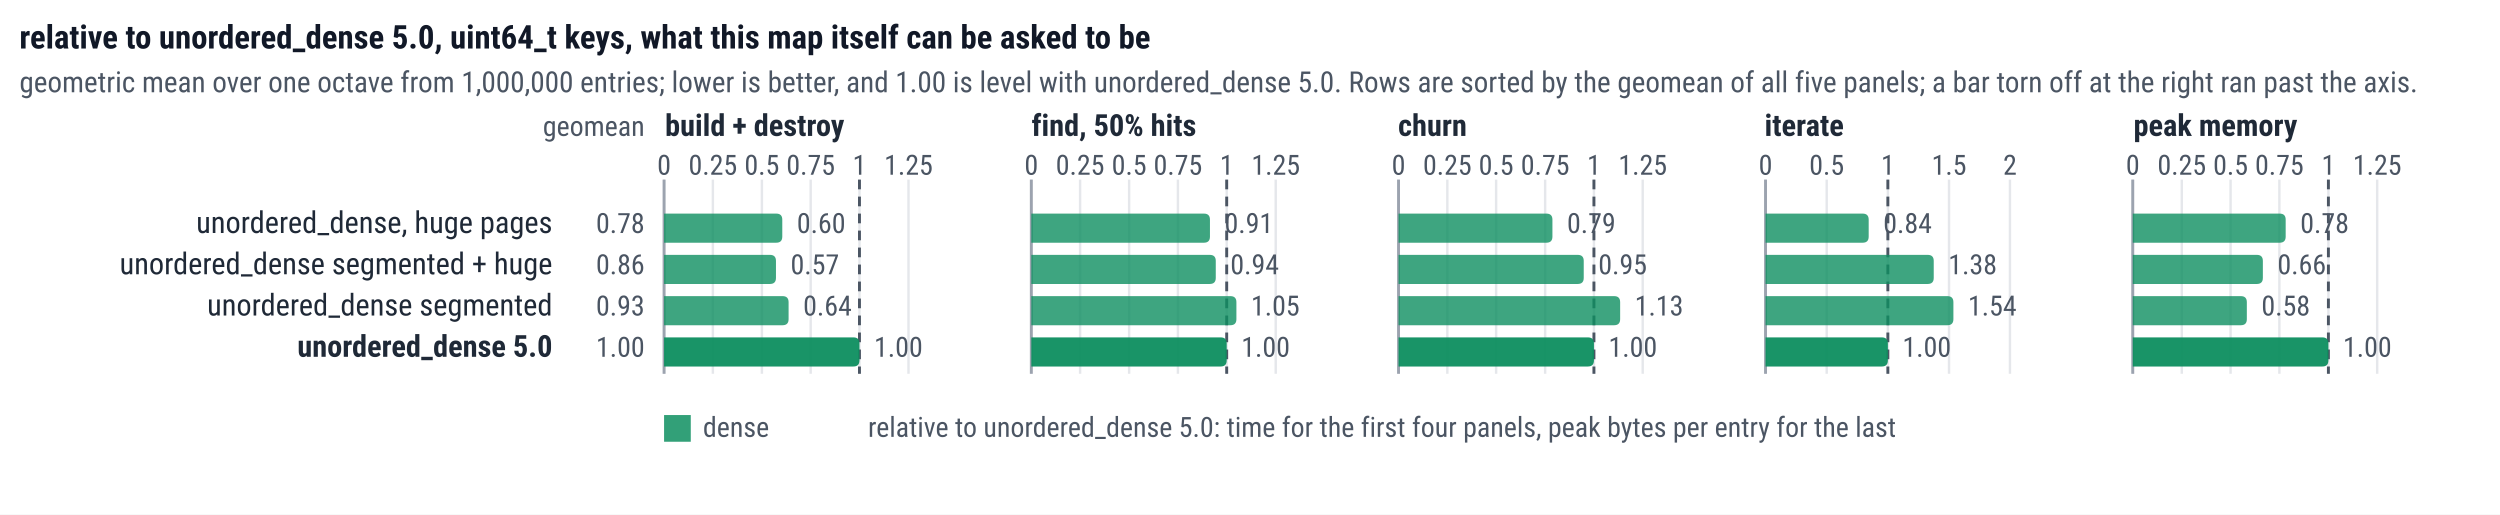
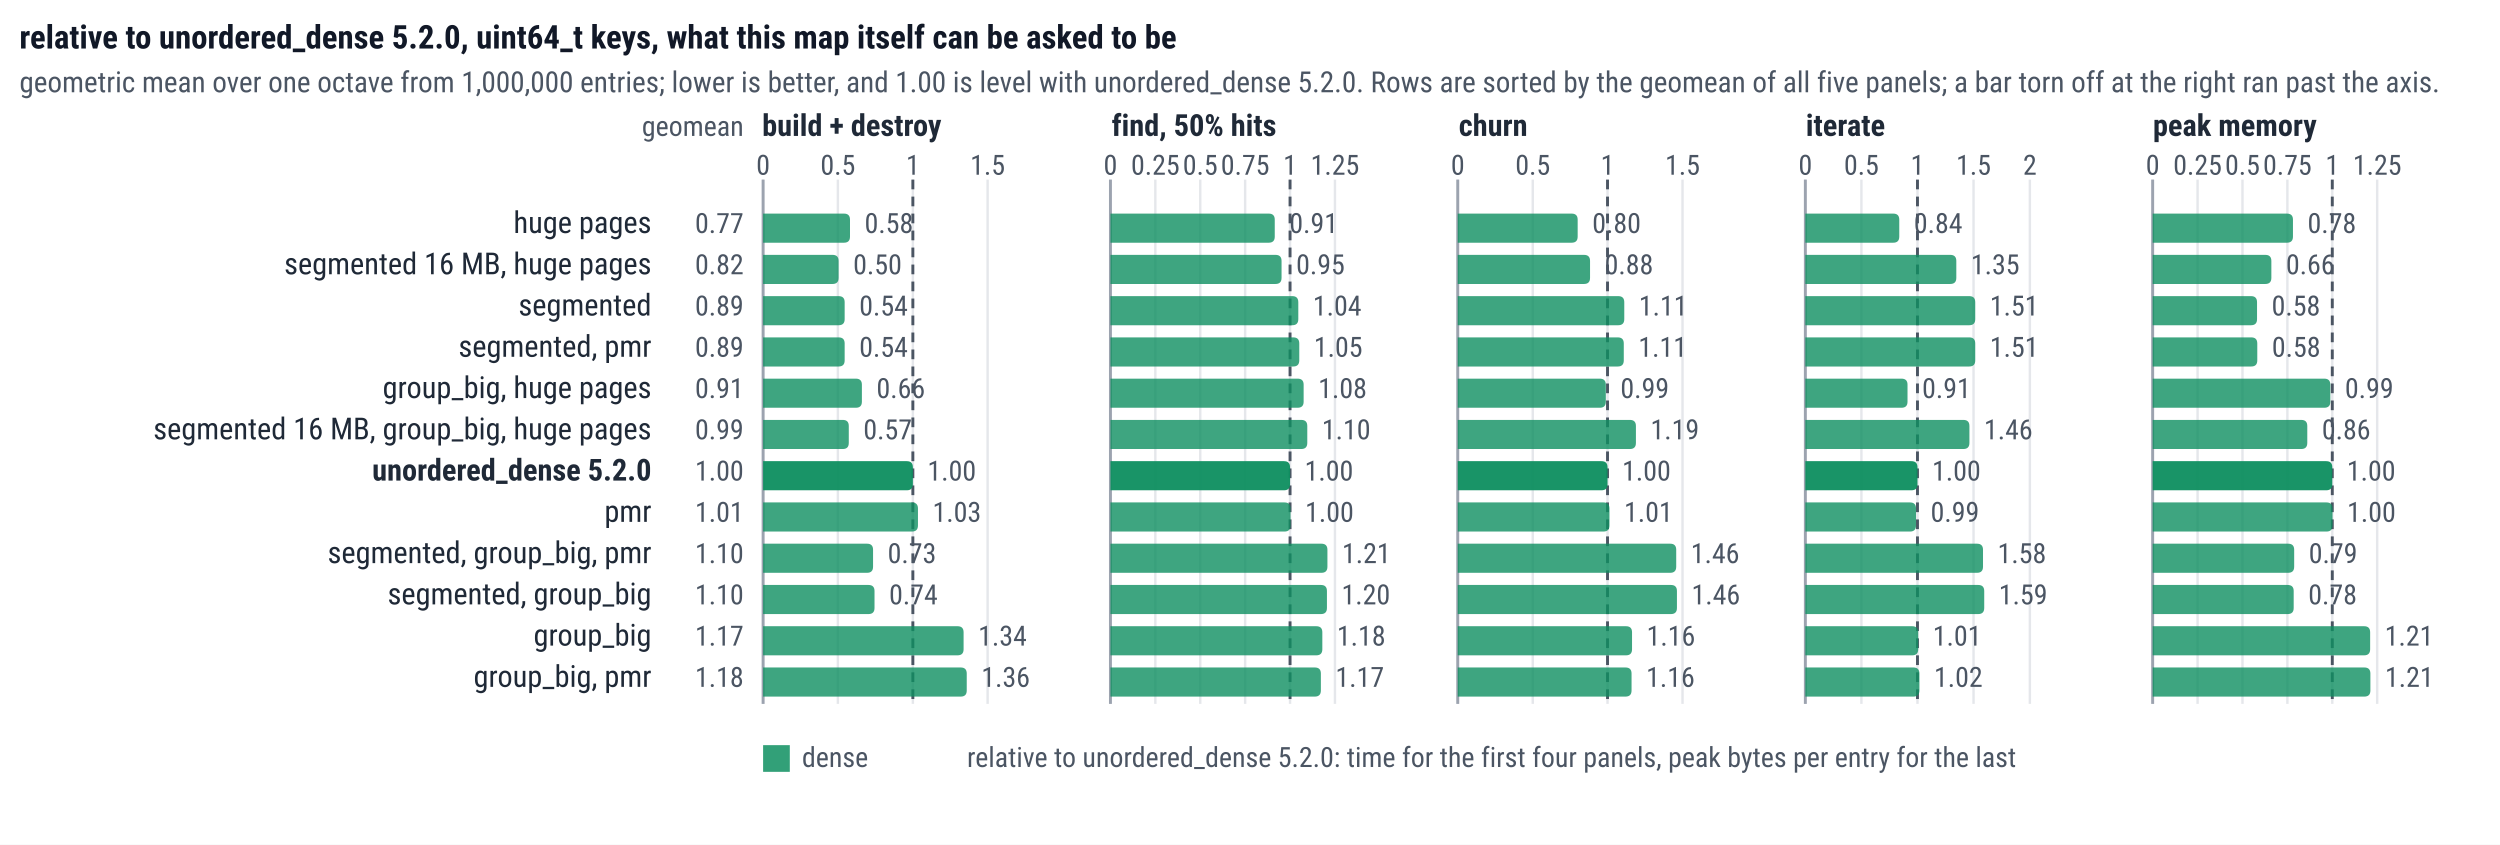
- <svg xmlns="http://www.w3.org/2000/svg" viewBox="0 0 1030 212" font-family="Roboto Condensed, Noto Sans Condensed, DejaVu Sans Condensed, Liberation Sans Narrow, Arial Narrow, Avenir Next Condensed, Inter, system-ui, sans-serif" font-size="12">
+ <svg xmlns="http://www.w3.org/2000/svg" viewBox="0 0 1030 348" font-family="Roboto Condensed, Noto Sans Condensed, DejaVu Sans Condensed, Liberation Sans Narrow, Arial Narrow, Avenir Next Condensed, Inter, system-ui, sans-serif" font-size="12">
  <style>
    .ax{stroke:#e5e7eb;stroke-width:1}
    .base{stroke:#9ca3af;stroke-width:1.2}
    .ref{stroke:#4b5563;stroke-width:1.2;stroke-dasharray:4 3}
    .t{fill:#1f2937;font-size:12.5px}
    .m{fill:#4b5563;font-size:11.5px}
    .hd{fill:#111827;font-weight:600;font-size:13.5px}
    .sub{fill:#4b5563;font-size:12px}
    .surface{fill:#ffffff}
    .f-flat{fill:#2563c9}.f-dense{fill:#0e8f60}.f-node{fill:#a53393}
    @media (prefers-color-scheme: dark){
      .surface{fill:#0d1117}
      .ax{stroke:#30363d}.base{stroke:#6e7681}.ref{stroke:#9ca3af}
      .t{fill:#e6edf3}.m{fill:#9ca3af}.hd{fill:#f0f6fc}.sub{fill:#9ca3af}
      .f-flat{fill:#5b9bf0}.f-dense{fill:#3cc492}.f-node{fill:#e070cd}
    }
  </style>
-   <rect class="surface" fill="#ffffff" width="1030" height="212" />
-   <text x="8" y="20" class="hd" fill="#111827">relative to unordered_dense 5.0, uint64_t keys, what this map itself can be asked to be</text>
-   <text x="8" y="38" class="sub" fill="#4b5563">geometric mean over one octave from 1,000,000 entries; lower is better, and 1.00 is level with unordered_dense 5.0. Rows are sorted by the geomean of all five panels; a bar torn off at the right ran past the axis.</text>
-   <text x="274" y="56" class="t" fill="#1f2937" font-weight="600">build + destroy</text>
-   <line x1="273.6" y1="74" x2="273.6" y2="154" class="ax" stroke="#e5e7eb" />
-   <text x="273.6" y="72" class="m" fill="#4b5563" text-anchor="middle">0</text>
-   <line x1="293.7" y1="74" x2="293.7" y2="154" class="ax" stroke="#e5e7eb" />
-   <text x="293.7" y="72" class="m" fill="#4b5563" text-anchor="middle">0.25</text>
-   <line x1="313.9" y1="74" x2="313.9" y2="154" class="ax" stroke="#e5e7eb" />
-   <text x="313.9" y="72" class="m" fill="#4b5563" text-anchor="middle">0.5</text>
-   <line x1="334.0" y1="74" x2="334.0" y2="154" class="ax" stroke="#e5e7eb" />
-   <text x="334.0" y="72" class="m" fill="#4b5563" text-anchor="middle">0.75</text>
-   <line x1="354.1" y1="74" x2="354.1" y2="154" class="ax" stroke="#e5e7eb" />
-   <text x="354.1" y="72" class="m" fill="#4b5563" text-anchor="middle">1</text>
-   <line x1="374.3" y1="74" x2="374.3" y2="154" class="ax" stroke="#e5e7eb" />
-   <text x="374.3" y="72" class="m" fill="#4b5563" text-anchor="middle">1.25</text>
-   <line x1="354.1" y1="74" x2="354.1" y2="154" class="ref" stroke="#4b5563" stroke-dasharray="4 3" />
-   <line x1="273.6" y1="74" x2="273.6" y2="154" class="base" stroke="#9ca3af" />
-   <path d="M273.6,88.0 L319.8,88.0 Q322.3,88.0 322.3,90.5 L322.3,97.5 Q322.3,100.0 319.8,100.0 L273.6,100.0 Z" class="f-dense" fill="#0e8f60" opacity="0.8" />
-   <text x="328.3" y="96" class="m" fill="#4b5563" text-anchor="start">0.60</text>
-   <path d="M273.6,105.0 L317.2,105.0 Q319.7,105.0 319.7,107.5 L319.7,114.5 Q319.7,117.0 317.2,117.0 L273.6,117.0 Z" class="f-dense" fill="#0e8f60" opacity="0.8" />
-   <text x="325.7" y="113" class="m" fill="#4b5563" text-anchor="start">0.57</text>
-   <path d="M273.6,122.0 L322.4,122.0 Q324.9,122.0 324.9,124.5 L324.9,131.5 Q324.9,134.0 322.4,134.0 L273.6,134.0 Z" class="f-dense" fill="#0e8f60" opacity="0.8" />
-   <text x="330.9" y="130" class="m" fill="#4b5563" text-anchor="start">0.64</text>
-   <path d="M273.6,139.0 L351.6,139.0 Q354.1,139.0 354.1,141.5 L354.1,148.5 Q354.1,151.0 351.6,151.0 L273.6,151.0 Z" class="f-dense" fill="#0e8f60" opacity="0.95" />
-   <text x="360.1" y="147" class="m" fill="#4b5563" text-anchor="start">1.00</text>
-   <text x="425" y="56" class="t" fill="#1f2937" font-weight="600">find, 50% hits</text>
-   <line x1="424.9" y1="74" x2="424.9" y2="154" class="ax" stroke="#e5e7eb" />
-   <text x="424.9" y="72" class="m" fill="#4b5563" text-anchor="middle">0</text>
-   <line x1="445.0" y1="74" x2="445.0" y2="154" class="ax" stroke="#e5e7eb" />
-   <text x="445.0" y="72" class="m" fill="#4b5563" text-anchor="middle">0.25</text>
-   <line x1="465.2" y1="74" x2="465.2" y2="154" class="ax" stroke="#e5e7eb" />
-   <text x="465.2" y="72" class="m" fill="#4b5563" text-anchor="middle">0.5</text>
-   <line x1="485.3" y1="74" x2="485.3" y2="154" class="ax" stroke="#e5e7eb" />
-   <text x="485.3" y="72" class="m" fill="#4b5563" text-anchor="middle">0.75</text>
-   <line x1="505.4" y1="74" x2="505.4" y2="154" class="ax" stroke="#e5e7eb" />
-   <text x="505.4" y="72" class="m" fill="#4b5563" text-anchor="middle">1</text>
-   <line x1="525.6" y1="74" x2="525.6" y2="154" class="ax" stroke="#e5e7eb" />
-   <text x="525.6" y="72" class="m" fill="#4b5563" text-anchor="middle">1.25</text>
-   <line x1="505.4" y1="74" x2="505.4" y2="154" class="ref" stroke="#4b5563" stroke-dasharray="4 3" />
-   <line x1="424.9" y1="74" x2="424.9" y2="154" class="base" stroke="#9ca3af" />
-   <path d="M424.9,88.0 L496.0,88.0 Q498.5,88.0 498.5,90.5 L498.5,97.5 Q498.5,100.0 496.0,100.0 L424.9,100.0 Z" class="f-dense" fill="#0e8f60" opacity="0.8" />
-   <text x="504.5" y="96" class="m" fill="#4b5563" text-anchor="start">0.91</text>
-   <path d="M424.9,105.0 L498.4,105.0 Q500.9,105.0 500.9,107.5 L500.9,114.5 Q500.9,117.0 498.4,117.0 L424.9,117.0 Z" class="f-dense" fill="#0e8f60" opacity="0.8" />
-   <text x="506.9" y="113" class="m" fill="#4b5563" text-anchor="start">0.94</text>
-   <path d="M424.9,122.0 L506.9,122.0 Q509.4,122.0 509.4,124.5 L509.4,131.5 Q509.4,134.0 506.9,134.0 L424.9,134.0 Z" class="f-dense" fill="#0e8f60" opacity="0.8" />
-   <text x="515.4" y="130" class="m" fill="#4b5563" text-anchor="start">1.05</text>
-   <path d="M424.9,139.0 L502.9,139.0 Q505.4,139.0 505.4,141.5 L505.4,148.5 Q505.4,151.0 502.9,151.0 L424.9,151.0 Z" class="f-dense" fill="#0e8f60" opacity="0.95" />
-   <text x="511.4" y="147" class="m" fill="#4b5563" text-anchor="start">1.00</text>
-   <text x="576" y="56" class="t" fill="#1f2937" font-weight="600">churn</text>
-   <line x1="576.2" y1="74" x2="576.2" y2="154" class="ax" stroke="#e5e7eb" />
-   <text x="576.2" y="72" class="m" fill="#4b5563" text-anchor="middle">0</text>
-   <line x1="596.3" y1="74" x2="596.3" y2="154" class="ax" stroke="#e5e7eb" />
-   <text x="596.3" y="72" class="m" fill="#4b5563" text-anchor="middle">0.25</text>
-   <line x1="616.4" y1="74" x2="616.4" y2="154" class="ax" stroke="#e5e7eb" />
-   <text x="616.4" y="72" class="m" fill="#4b5563" text-anchor="middle">0.5</text>
-   <line x1="636.6" y1="74" x2="636.6" y2="154" class="ax" stroke="#e5e7eb" />
-   <text x="636.6" y="72" class="m" fill="#4b5563" text-anchor="middle">0.75</text>
-   <line x1="656.7" y1="74" x2="656.7" y2="154" class="ax" stroke="#e5e7eb" />
-   <text x="656.7" y="72" class="m" fill="#4b5563" text-anchor="middle">1</text>
-   <line x1="676.8" y1="74" x2="676.8" y2="154" class="ax" stroke="#e5e7eb" />
-   <text x="676.8" y="72" class="m" fill="#4b5563" text-anchor="middle">1.25</text>
-   <line x1="656.7" y1="74" x2="656.7" y2="154" class="ref" stroke="#4b5563" stroke-dasharray="4 3" />
-   <line x1="576.2" y1="74" x2="576.2" y2="154" class="base" stroke="#9ca3af" />
-   <path d="M576.2,88.0 L637.1,88.0 Q639.6,88.0 639.6,90.5 L639.6,97.5 Q639.6,100.0 637.1,100.0 L576.2,100.0 Z" class="f-dense" fill="#0e8f60" opacity="0.8" />
-   <text x="645.6" y="96" class="m" fill="#4b5563" text-anchor="start">0.79</text>
-   <path d="M576.2,105.0 L650.0,105.0 Q652.5,105.0 652.5,107.5 L652.5,114.5 Q652.5,117.0 650.0,117.0 L576.2,117.0 Z" class="f-dense" fill="#0e8f60" opacity="0.8" />
-   <text x="658.5" y="113" class="m" fill="#4b5563" text-anchor="start">0.95</text>
-   <path d="M576.2,122.0 L665.0,122.0 Q667.5,122.0 667.5,124.5 L667.5,131.5 Q667.5,134.0 665.0,134.0 L576.2,134.0 Z" class="f-dense" fill="#0e8f60" opacity="0.8" />
-   <text x="673.5" y="130" class="m" fill="#4b5563" text-anchor="start">1.13</text>
-   <path d="M576.2,139.0 L654.2,139.0 Q656.7,139.0 656.7,141.5 L656.7,148.5 Q656.7,151.0 654.2,151.0 L576.2,151.0 Z" class="f-dense" fill="#0e8f60" opacity="0.95" />
-   <text x="662.7" y="147" class="m" fill="#4b5563" text-anchor="start">1.00</text>
-   <text x="727" y="56" class="t" fill="#1f2937" font-weight="600">iterate</text>
-   <line x1="727.4" y1="74" x2="727.4" y2="154" class="ax" stroke="#e5e7eb" />
-   <text x="727.4" y="72" class="m" fill="#4b5563" text-anchor="middle">0</text>
-   <line x1="752.6" y1="74" x2="752.6" y2="154" class="ax" stroke="#e5e7eb" />
-   <text x="752.6" y="72" class="m" fill="#4b5563" text-anchor="middle">0.5</text>
-   <line x1="777.8" y1="74" x2="777.8" y2="154" class="ax" stroke="#e5e7eb" />
-   <text x="777.8" y="72" class="m" fill="#4b5563" text-anchor="middle">1</text>
-   <line x1="803.0" y1="74" x2="803.0" y2="154" class="ax" stroke="#e5e7eb" />
-   <text x="803.0" y="72" class="m" fill="#4b5563" text-anchor="middle">1.5</text>
-   <line x1="828.1" y1="74" x2="828.1" y2="154" class="ax" stroke="#e5e7eb" />
-   <text x="828.1" y="72" class="m" fill="#4b5563" text-anchor="middle">2</text>
-   <line x1="777.8" y1="74" x2="777.8" y2="154" class="ref" stroke="#4b5563" stroke-dasharray="4 3" />
-   <line x1="727.4" y1="74" x2="727.4" y2="154" class="base" stroke="#9ca3af" />
-   <path d="M727.4,88.0 L767.4,88.0 Q769.9,88.0 769.9,90.5 L769.9,97.5 Q769.9,100.0 767.4,100.0 L727.4,100.0 Z" class="f-dense" fill="#0e8f60" opacity="0.8" />
-   <text x="775.9" y="96" class="m" fill="#4b5563" text-anchor="start">0.84</text>
-   <path d="M727.4,105.0 L794.2,105.0 Q796.7,105.0 796.7,107.5 L796.7,114.5 Q796.7,117.0 794.2,117.0 L727.4,117.0 Z" class="f-dense" fill="#0e8f60" opacity="0.8" />
-   <text x="802.7" y="113" class="m" fill="#4b5563" text-anchor="start">1.38</text>
-   <path d="M727.4,122.0 L802.3,122.0 Q804.8,122.0 804.8,124.5 L804.8,131.5 Q804.8,134.0 802.3,134.0 L727.4,134.0 Z" class="f-dense" fill="#0e8f60" opacity="0.8" />
-   <text x="810.8" y="130" class="m" fill="#4b5563" text-anchor="start">1.54</text>
-   <path d="M727.4,139.0 L775.3,139.0 Q777.8,139.0 777.8,141.5 L777.8,148.5 Q777.8,151.0 775.3,151.0 L727.4,151.0 Z" class="f-dense" fill="#0e8f60" opacity="0.95" />
-   <text x="783.8" y="147" class="m" fill="#4b5563" text-anchor="start">1.00</text>
-   <text x="879" y="56" class="t" fill="#1f2937" font-weight="600">peak memory</text>
-   <line x1="878.7" y1="74" x2="878.7" y2="154" class="ax" stroke="#e5e7eb" />
-   <text x="878.7" y="72" class="m" fill="#4b5563" text-anchor="middle">0</text>
-   <line x1="898.9" y1="74" x2="898.9" y2="154" class="ax" stroke="#e5e7eb" />
-   <text x="898.9" y="72" class="m" fill="#4b5563" text-anchor="middle">0.25</text>
-   <line x1="919.0" y1="74" x2="919.0" y2="154" class="ax" stroke="#e5e7eb" />
-   <text x="919.0" y="72" class="m" fill="#4b5563" text-anchor="middle">0.5</text>
-   <line x1="939.1" y1="74" x2="939.1" y2="154" class="ax" stroke="#e5e7eb" />
-   <text x="939.1" y="72" class="m" fill="#4b5563" text-anchor="middle">0.75</text>
-   <line x1="959.3" y1="74" x2="959.3" y2="154" class="ax" stroke="#e5e7eb" />
-   <text x="959.3" y="72" class="m" fill="#4b5563" text-anchor="middle">1</text>
-   <line x1="979.4" y1="74" x2="979.4" y2="154" class="ax" stroke="#e5e7eb" />
+   <rect class="surface" fill="#ffffff" width="1030" height="348" />
+   <text x="8" y="20" class="hd" fill="#111827">relative to unordered_dense 5.2.0, uint64_t keys, what this map itself can be asked to be</text>
+   <text x="8" y="38" class="sub" fill="#4b5563">geometric mean over one octave from 1,000,000 entries; lower is better, and 1.00 is level with unordered_dense 5.2.0. Rows are sorted by the geomean of all five panels; a bar torn off at the right ran past the axis.</text>
+   <text x="314" y="56" class="t" fill="#1f2937" font-weight="600">build + destroy</text>
+   <line x1="314.4" y1="74" x2="314.4" y2="290" class="ax" stroke="#e5e7eb" />
+   <text x="314.4" y="72" class="m" fill="#4b5563" text-anchor="middle">0</text>
+   <line x1="345.2" y1="74" x2="345.2" y2="290" class="ax" stroke="#e5e7eb" />
+   <text x="345.2" y="72" class="m" fill="#4b5563" text-anchor="middle">0.5</text>
+   <line x1="376.1" y1="74" x2="376.1" y2="290" class="ax" stroke="#e5e7eb" />
+   <text x="376.1" y="72" class="m" fill="#4b5563" text-anchor="middle">1</text>
+   <line x1="406.9" y1="74" x2="406.9" y2="290" class="ax" stroke="#e5e7eb" />
+   <text x="406.9" y="72" class="m" fill="#4b5563" text-anchor="middle">1.5</text>
+   <line x1="376.1" y1="74" x2="376.1" y2="290" class="ref" stroke="#4b5563" stroke-dasharray="4 3" />
+   <line x1="314.4" y1="74" x2="314.4" y2="290" class="base" stroke="#9ca3af" />
+   <path d="M314.4,88.0 L347.7,88.0 Q350.2,88.0 350.2,90.5 L350.2,97.5 Q350.2,100.0 347.7,100.0 L314.4,100.0 Z" class="f-dense" fill="#0e8f60" opacity="0.8" />
+   <text x="356.2" y="96" class="m" fill="#4b5563" text-anchor="start">0.58</text>
+   <path d="M314.4,105.0 L343.0,105.0 Q345.5,105.0 345.5,107.5 L345.5,114.5 Q345.5,117.0 343.0,117.0 L314.4,117.0 Z" class="f-dense" fill="#0e8f60" opacity="0.8" />
+   <text x="351.5" y="113" class="m" fill="#4b5563" text-anchor="start">0.50</text>
+   <path d="M314.4,122.0 L345.5,122.0 Q348.0,122.0 348.0,124.5 L348.0,131.5 Q348.0,134.0 345.5,134.0 L314.4,134.0 Z" class="f-dense" fill="#0e8f60" opacity="0.8" />
+   <text x="354.0" y="130" class="m" fill="#4b5563" text-anchor="start">0.54</text>
+   <path d="M314.4,139.0 L345.5,139.0 Q348.0,139.0 348.0,141.5 L348.0,148.5 Q348.0,151.0 345.5,151.0 L314.4,151.0 Z" class="f-dense" fill="#0e8f60" opacity="0.8" />
+   <text x="354.0" y="147" class="m" fill="#4b5563" text-anchor="start">0.54</text>
+   <path d="M314.4,156.0 L352.6,156.0 Q355.1,156.0 355.1,158.5 L355.1,165.5 Q355.1,168.0 352.6,168.0 L314.4,168.0 Z" class="f-dense" fill="#0e8f60" opacity="0.8" />
+   <text x="361.1" y="164" class="m" fill="#4b5563" text-anchor="start">0.66</text>
+   <path d="M314.4,173.0 L347.2,173.0 Q349.7,173.0 349.7,175.5 L349.7,182.5 Q349.7,185.0 347.2,185.0 L314.4,185.0 Z" class="f-dense" fill="#0e8f60" opacity="0.8" />
+   <text x="355.7" y="181" class="m" fill="#4b5563" text-anchor="start">0.57</text>
+   <path d="M314.4,190.0 L373.6,190.0 Q376.1,190.0 376.1,192.5 L376.1,199.5 Q376.1,202.0 373.6,202.0 L314.4,202.0 Z" class="f-dense" fill="#0e8f60" opacity="0.95" />
+   <text x="382.1" y="198" class="m" fill="#4b5563" text-anchor="start">1.00</text>
+   <path d="M314.4,207.0 L375.7,207.0 Q378.2,207.0 378.2,209.5 L378.2,216.5 Q378.2,219.0 375.7,219.0 L314.4,219.0 Z" class="f-dense" fill="#0e8f60" opacity="0.8" />
+   <text x="384.2" y="215" class="m" fill="#4b5563" text-anchor="start">1.03</text>
+   <path d="M314.4,224.0 L357.2,224.0 Q359.7,224.0 359.7,226.5 L359.7,233.5 Q359.7,236.0 357.2,236.0 L314.4,236.0 Z" class="f-dense" fill="#0e8f60" opacity="0.8" />
+   <text x="365.7" y="232" class="m" fill="#4b5563" text-anchor="start">0.73</text>
+   <path d="M314.4,241.0 L357.8,241.0 Q360.3,241.0 360.3,243.5 L360.3,250.5 Q360.3,253.0 357.8,253.0 L314.4,253.0 Z" class="f-dense" fill="#0e8f60" opacity="0.8" />
+   <text x="366.3" y="249" class="m" fill="#4b5563" text-anchor="start">0.74</text>
+   <path d="M314.4,258.0 L394.5,258.0 Q397.0,258.0 397.0,260.5 L397.0,267.5 Q397.0,270.0 394.5,270.0 L314.4,270.0 Z" class="f-dense" fill="#0e8f60" opacity="0.8" />
+   <text x="403.0" y="266" class="m" fill="#4b5563" text-anchor="start">1.34</text>
+   <path d="M314.4,275.0 L395.8,275.0 Q398.3,275.0 398.3,277.5 L398.3,284.5 Q398.3,287.0 395.8,287.0 L314.4,287.0 Z" class="f-dense" fill="#0e8f60" opacity="0.8" />
+   <text x="404.3" y="283" class="m" fill="#4b5563" text-anchor="start">1.36</text>
+   <text x="458" y="56" class="t" fill="#1f2937" font-weight="600">find, 50% hits</text>
+   <line x1="457.5" y1="74" x2="457.5" y2="290" class="ax" stroke="#e5e7eb" />
+   <text x="457.5" y="72" class="m" fill="#4b5563" text-anchor="middle">0</text>
+   <line x1="476.0" y1="74" x2="476.0" y2="290" class="ax" stroke="#e5e7eb" />
+   <text x="476.0" y="72" class="m" fill="#4b5563" text-anchor="middle">0.25</text>
+   <line x1="494.5" y1="74" x2="494.5" y2="290" class="ax" stroke="#e5e7eb" />
+   <text x="494.5" y="72" class="m" fill="#4b5563" text-anchor="middle">0.5</text>
+   <line x1="513.0" y1="74" x2="513.0" y2="290" class="ax" stroke="#e5e7eb" />
+   <text x="513.0" y="72" class="m" fill="#4b5563" text-anchor="middle">0.75</text>
+   <line x1="531.5" y1="74" x2="531.5" y2="290" class="ax" stroke="#e5e7eb" />
+   <text x="531.5" y="72" class="m" fill="#4b5563" text-anchor="middle">1</text>
+   <line x1="550.0" y1="74" x2="550.0" y2="290" class="ax" stroke="#e5e7eb" />
+   <text x="550.0" y="72" class="m" fill="#4b5563" text-anchor="middle">1.25</text>
+   <line x1="531.5" y1="74" x2="531.5" y2="290" class="ref" stroke="#4b5563" stroke-dasharray="4 3" />
+   <line x1="457.5" y1="74" x2="457.5" y2="290" class="base" stroke="#9ca3af" />
+   <path d="M457.5,88.0 L522.7,88.0 Q525.2,88.0 525.2,90.5 L525.2,97.5 Q525.2,100.0 522.7,100.0 L457.5,100.0 Z" class="f-dense" fill="#0e8f60" opacity="0.8" />
+   <text x="531.2" y="96" class="m" fill="#4b5563" text-anchor="start">0.91</text>
+   <path d="M457.5,105.0 L525.5,105.0 Q528.0,105.0 528.0,107.5 L528.0,114.5 Q528.0,117.0 525.5,117.0 L457.5,117.0 Z" class="f-dense" fill="#0e8f60" opacity="0.8" />
+   <text x="534.0" y="113" class="m" fill="#4b5563" text-anchor="start">0.95</text>
+   <path d="M457.5,122.0 L532.4,122.0 Q534.9,122.0 534.9,124.5 L534.9,131.5 Q534.9,134.0 532.4,134.0 L457.5,134.0 Z" class="f-dense" fill="#0e8f60" opacity="0.8" />
+   <text x="540.9" y="130" class="m" fill="#4b5563" text-anchor="start">1.04</text>
+   <path d="M457.5,139.0 L532.8,139.0 Q535.3,139.0 535.3,141.5 L535.3,148.5 Q535.3,151.0 532.8,151.0 L457.5,151.0 Z" class="f-dense" fill="#0e8f60" opacity="0.8" />
+   <text x="541.3" y="147" class="m" fill="#4b5563" text-anchor="start">1.05</text>
+   <path d="M457.5,156.0 L534.6,156.0 Q537.1,156.0 537.1,158.5 L537.1,165.5 Q537.1,168.0 534.6,168.0 L457.5,168.0 Z" class="f-dense" fill="#0e8f60" opacity="0.8" />
+   <text x="543.1" y="164" class="m" fill="#4b5563" text-anchor="start">1.08</text>
+   <path d="M457.5,173.0 L536.1,173.0 Q538.6,173.0 538.6,175.5 L538.6,182.5 Q538.6,185.0 536.1,185.0 L457.5,185.0 Z" class="f-dense" fill="#0e8f60" opacity="0.8" />
+   <text x="544.6" y="181" class="m" fill="#4b5563" text-anchor="start">1.10</text>
+   <path d="M457.5,190.0 L529.0,190.0 Q531.5,190.0 531.5,192.5 L531.5,199.5 Q531.5,202.0 529.0,202.0 L457.5,202.0 Z" class="f-dense" fill="#0e8f60" opacity="0.95" />
+   <text x="537.5" y="198" class="m" fill="#4b5563" text-anchor="start">1.00</text>
+   <path d="M457.5,207.0 L529.2,207.0 Q531.7,207.0 531.7,209.5 L531.7,216.5 Q531.7,219.0 529.2,219.0 L457.5,219.0 Z" class="f-dense" fill="#0e8f60" opacity="0.8" />
+   <text x="537.7" y="215" class="m" fill="#4b5563" text-anchor="start">1.00</text>
+   <path d="M457.5,224.0 L544.4,224.0 Q546.9,224.0 546.9,226.5 L546.9,233.5 Q546.9,236.0 544.4,236.0 L457.5,236.0 Z" class="f-dense" fill="#0e8f60" opacity="0.8" />
+   <text x="552.9" y="232" class="m" fill="#4b5563" text-anchor="start">1.21</text>
+   <path d="M457.5,241.0 L544.2,241.0 Q546.7,241.0 546.7,243.5 L546.7,250.5 Q546.7,253.0 544.2,253.0 L457.5,253.0 Z" class="f-dense" fill="#0e8f60" opacity="0.8" />
+   <text x="552.7" y="249" class="m" fill="#4b5563" text-anchor="start">1.20</text>
+   <path d="M457.5,258.0 L542.3,258.0 Q544.8,258.0 544.8,260.5 L544.8,267.5 Q544.8,270.0 542.3,270.0 L457.5,270.0 Z" class="f-dense" fill="#0e8f60" opacity="0.8" />
+   <text x="550.8" y="266" class="m" fill="#4b5563" text-anchor="start">1.18</text>
+   <path d="M457.5,275.0 L541.7,275.0 Q544.2,275.0 544.2,277.5 L544.2,284.5 Q544.2,287.0 541.7,287.0 L457.5,287.0 Z" class="f-dense" fill="#0e8f60" opacity="0.8" />
+   <text x="550.2" y="283" class="m" fill="#4b5563" text-anchor="start">1.17</text>
+   <text x="601" y="56" class="t" fill="#1f2937" font-weight="600">churn</text>
+   <line x1="600.6" y1="74" x2="600.6" y2="290" class="ax" stroke="#e5e7eb" />
+   <text x="600.6" y="72" class="m" fill="#4b5563" text-anchor="middle">0</text>
+   <line x1="631.5" y1="74" x2="631.5" y2="290" class="ax" stroke="#e5e7eb" />
+   <text x="631.5" y="72" class="m" fill="#4b5563" text-anchor="middle">0.5</text>
+   <line x1="662.3" y1="74" x2="662.3" y2="290" class="ax" stroke="#e5e7eb" />
+   <text x="662.3" y="72" class="m" fill="#4b5563" text-anchor="middle">1</text>
+   <line x1="693.2" y1="74" x2="693.2" y2="290" class="ax" stroke="#e5e7eb" />
+   <text x="693.2" y="72" class="m" fill="#4b5563" text-anchor="middle">1.5</text>
+   <line x1="662.3" y1="74" x2="662.3" y2="290" class="ref" stroke="#4b5563" stroke-dasharray="4 3" />
+   <line x1="600.6" y1="74" x2="600.6" y2="290" class="base" stroke="#9ca3af" />
+   <path d="M600.6,88.0 L647.5,88.0 Q650.0,88.0 650.0,90.5 L650.0,97.5 Q650.0,100.0 647.5,100.0 L600.6,100.0 Z" class="f-dense" fill="#0e8f60" opacity="0.8" />
+   <text x="656.0" y="96" class="m" fill="#4b5563" text-anchor="start">0.80</text>
+   <path d="M600.6,105.0 L652.6,105.0 Q655.1,105.0 655.1,107.5 L655.1,114.5 Q655.1,117.0 652.6,117.0 L600.6,117.0 Z" class="f-dense" fill="#0e8f60" opacity="0.8" />
+   <text x="661.1" y="113" class="m" fill="#4b5563" text-anchor="start">0.88</text>
+   <path d="M600.6,122.0 L666.7,122.0 Q669.2,122.0 669.2,124.5 L669.2,131.5 Q669.2,134.0 666.7,134.0 L600.6,134.0 Z" class="f-dense" fill="#0e8f60" opacity="0.8" />
+   <text x="675.2" y="130" class="m" fill="#4b5563" text-anchor="start">1.11</text>
+   <path d="M600.6,139.0 L666.5,139.0 Q669.0,139.0 669.0,141.5 L669.0,148.5 Q669.0,151.0 666.5,151.0 L600.6,151.0 Z" class="f-dense" fill="#0e8f60" opacity="0.8" />
+   <text x="675.0" y="147" class="m" fill="#4b5563" text-anchor="start">1.11</text>
+   <path d="M600.6,156.0 L659.1,156.0 Q661.6,156.0 661.6,158.5 L661.6,165.5 Q661.6,168.0 659.1,168.0 L600.6,168.0 Z" class="f-dense" fill="#0e8f60" opacity="0.8" />
+   <text x="667.6" y="164" class="m" fill="#4b5563" text-anchor="start">0.99</text>
+   <path d="M600.6,173.0 L671.5,173.0 Q674.0,173.0 674.0,175.5 L674.0,182.5 Q674.0,185.0 671.5,185.0 L600.6,185.0 Z" class="f-dense" fill="#0e8f60" opacity="0.8" />
+   <text x="680.0" y="181" class="m" fill="#4b5563" text-anchor="start">1.19</text>
+   <path d="M600.6,190.0 L659.8,190.0 Q662.3,190.0 662.3,192.5 L662.3,199.5 Q662.3,202.0 659.8,202.0 L600.6,202.0 Z" class="f-dense" fill="#0e8f60" opacity="0.95" />
+   <text x="668.3" y="198" class="m" fill="#4b5563" text-anchor="start">1.00</text>
+   <path d="M600.6,207.0 L660.6,207.0 Q663.1,207.0 663.1,209.5 L663.1,216.5 Q663.1,219.0 660.6,219.0 L600.6,219.0 Z" class="f-dense" fill="#0e8f60" opacity="0.8" />
+   <text x="669.1" y="215" class="m" fill="#4b5563" text-anchor="start">1.01</text>
+   <path d="M600.6,224.0 L688.1,224.0 Q690.6,224.0 690.6,226.5 L690.6,233.5 Q690.6,236.0 688.1,236.0 L600.6,236.0 Z" class="f-dense" fill="#0e8f60" opacity="0.8" />
+   <text x="696.6" y="232" class="m" fill="#4b5563" text-anchor="start">1.46</text>
+   <path d="M600.6,241.0 L688.4,241.0 Q690.9,241.0 690.9,243.5 L690.9,250.5 Q690.9,253.0 688.4,253.0 L600.6,253.0 Z" class="f-dense" fill="#0e8f60" opacity="0.8" />
+   <text x="696.9" y="249" class="m" fill="#4b5563" text-anchor="start">1.46</text>
+   <path d="M600.6,258.0 L669.9,258.0 Q672.4,258.0 672.4,260.5 L672.4,267.5 Q672.4,270.0 669.9,270.0 L600.6,270.0 Z" class="f-dense" fill="#0e8f60" opacity="0.8" />
+   <text x="678.4" y="266" class="m" fill="#4b5563" text-anchor="start">1.16</text>
+   <path d="M600.6,275.0 L669.7,275.0 Q672.2,275.0 672.2,277.5 L672.2,284.5 Q672.2,287.0 669.7,287.0 L600.6,287.0 Z" class="f-dense" fill="#0e8f60" opacity="0.8" />
+   <text x="678.2" y="283" class="m" fill="#4b5563" text-anchor="start">1.16</text>
+   <text x="744" y="56" class="t" fill="#1f2937" font-weight="600">iterate</text>
+   <line x1="743.8" y1="74" x2="743.8" y2="290" class="ax" stroke="#e5e7eb" />
+   <text x="743.8" y="72" class="m" fill="#4b5563" text-anchor="middle">0</text>
+   <line x1="766.9" y1="74" x2="766.9" y2="290" class="ax" stroke="#e5e7eb" />
+   <text x="766.9" y="72" class="m" fill="#4b5563" text-anchor="middle">0.5</text>
+   <line x1="790.0" y1="74" x2="790.0" y2="290" class="ax" stroke="#e5e7eb" />
+   <text x="790.0" y="72" class="m" fill="#4b5563" text-anchor="middle">1</text>
+   <line x1="813.1" y1="74" x2="813.1" y2="290" class="ax" stroke="#e5e7eb" />
+   <text x="813.1" y="72" class="m" fill="#4b5563" text-anchor="middle">1.5</text>
+   <line x1="836.3" y1="74" x2="836.3" y2="290" class="ax" stroke="#e5e7eb" />
+   <text x="836.3" y="72" class="m" fill="#4b5563" text-anchor="middle">2</text>
+   <line x1="790.0" y1="74" x2="790.0" y2="290" class="ref" stroke="#4b5563" stroke-dasharray="4 3" />
+   <line x1="743.8" y1="74" x2="743.8" y2="290" class="base" stroke="#9ca3af" />
+   <path d="M743.8,88.0 L780.0,88.0 Q782.5,88.0 782.5,90.5 L782.5,97.5 Q782.5,100.0 780.0,100.0 L743.8,100.0 Z" class="f-dense" fill="#0e8f60" opacity="0.8" />
+   <text x="788.5" y="96" class="m" fill="#4b5563" text-anchor="start">0.84</text>
+   <path d="M743.8,105.0 L803.5,105.0 Q806.0,105.0 806.0,107.5 L806.0,114.5 Q806.0,117.0 803.5,117.0 L743.8,117.0 Z" class="f-dense" fill="#0e8f60" opacity="0.8" />
+   <text x="812.0" y="113" class="m" fill="#4b5563" text-anchor="start">1.35</text>
+   <path d="M743.8,122.0 L811.3,122.0 Q813.8,122.0 813.8,124.5 L813.8,131.5 Q813.8,134.0 811.3,134.0 L743.8,134.0 Z" class="f-dense" fill="#0e8f60" opacity="0.8" />
+   <text x="819.8" y="130" class="m" fill="#4b5563" text-anchor="start">1.51</text>
+   <path d="M743.8,139.0 L811.3,139.0 Q813.8,139.0 813.8,141.5 L813.8,148.5 Q813.8,151.0 811.3,151.0 L743.8,151.0 Z" class="f-dense" fill="#0e8f60" opacity="0.8" />
+   <text x="819.8" y="147" class="m" fill="#4b5563" text-anchor="start">1.51</text>
+   <path d="M743.8,156.0 L783.4,156.0 Q785.9,156.0 785.9,158.5 L785.9,165.5 Q785.9,168.0 783.4,168.0 L743.8,168.0 Z" class="f-dense" fill="#0e8f60" opacity="0.8" />
+   <text x="791.9" y="164" class="m" fill="#4b5563" text-anchor="start">0.91</text>
+   <path d="M743.8,173.0 L808.9,173.0 Q811.4,173.0 811.4,175.5 L811.4,182.5 Q811.4,185.0 808.9,185.0 L743.8,185.0 Z" class="f-dense" fill="#0e8f60" opacity="0.8" />
+   <text x="817.4" y="181" class="m" fill="#4b5563" text-anchor="start">1.46</text>
+   <path d="M743.8,190.0 L787.5,190.0 Q790.0,190.0 790.0,192.5 L790.0,199.5 Q790.0,202.0 787.5,202.0 L743.8,202.0 Z" class="f-dense" fill="#0e8f60" opacity="0.95" />
+   <text x="796.0" y="198" class="m" fill="#4b5563" text-anchor="start">1.00</text>
+   <path d="M743.8,207.0 L786.9,207.0 Q789.4,207.0 789.4,209.5 L789.4,216.5 Q789.4,219.0 786.9,219.0 L743.8,219.0 Z" class="f-dense" fill="#0e8f60" opacity="0.8" />
+   <text x="795.4" y="215" class="m" fill="#4b5563" text-anchor="start">0.99</text>
+   <path d="M743.8,224.0 L814.5,224.0 Q817.0,224.0 817.0,226.5 L817.0,233.5 Q817.0,236.0 814.5,236.0 L743.8,236.0 Z" class="f-dense" fill="#0e8f60" opacity="0.8" />
+   <text x="823.0" y="232" class="m" fill="#4b5563" text-anchor="start">1.58</text>
+   <path d="M743.8,241.0 L815.0,241.0 Q817.5,241.0 817.5,243.5 L817.5,250.5 Q817.5,253.0 815.0,253.0 L743.8,253.0 Z" class="f-dense" fill="#0e8f60" opacity="0.8" />
+   <text x="823.5" y="249" class="m" fill="#4b5563" text-anchor="start">1.59</text>
+   <path d="M743.8,258.0 L787.8,258.0 Q790.3,258.0 790.3,260.5 L790.3,267.5 Q790.3,270.0 787.8,270.0 L743.8,270.0 Z" class="f-dense" fill="#0e8f60" opacity="0.8" />
+   <text x="796.3" y="266" class="m" fill="#4b5563" text-anchor="start">1.01</text>
+   <path d="M743.8,275.0 L788.3,275.0 Q790.8,275.0 790.8,277.5 L790.8,284.5 Q790.8,287.0 788.3,287.0 L743.8,287.0 Z" class="f-dense" fill="#0e8f60" opacity="0.8" />
+   <text x="796.8" y="283" class="m" fill="#4b5563" text-anchor="start">1.02</text>
+   <text x="887" y="56" class="t" fill="#1f2937" font-weight="600">peak memory</text>
+   <line x1="886.9" y1="74" x2="886.9" y2="290" class="ax" stroke="#e5e7eb" />
+   <text x="886.9" y="72" class="m" fill="#4b5563" text-anchor="middle">0</text>
+   <line x1="905.4" y1="74" x2="905.4" y2="290" class="ax" stroke="#e5e7eb" />
+   <text x="905.4" y="72" class="m" fill="#4b5563" text-anchor="middle">0.25</text>
+   <line x1="923.9" y1="74" x2="923.9" y2="290" class="ax" stroke="#e5e7eb" />
+   <text x="923.9" y="72" class="m" fill="#4b5563" text-anchor="middle">0.5</text>
+   <line x1="942.4" y1="74" x2="942.4" y2="290" class="ax" stroke="#e5e7eb" />
+   <text x="942.4" y="72" class="m" fill="#4b5563" text-anchor="middle">0.75</text>
+   <line x1="960.9" y1="74" x2="960.9" y2="290" class="ax" stroke="#e5e7eb" />
+   <text x="960.9" y="72" class="m" fill="#4b5563" text-anchor="middle">1</text>
+   <line x1="979.4" y1="74" x2="979.4" y2="290" class="ax" stroke="#e5e7eb" />
  <text x="979.4" y="72" class="m" fill="#4b5563" text-anchor="middle">1.25</text>
-   <line x1="959.3" y1="74" x2="959.3" y2="154" class="ref" stroke="#4b5563" stroke-dasharray="4 3" />
-   <line x1="878.7" y1="74" x2="878.7" y2="154" class="base" stroke="#9ca3af" />
-   <path d="M878.7,88.0 L939.2,88.0 Q941.7,88.0 941.7,90.5 L941.7,97.5 Q941.7,100.0 939.2,100.0 L878.7,100.0 Z" class="f-dense" fill="#0e8f60" opacity="0.8" />
-   <text x="947.7" y="96" class="m" fill="#4b5563" text-anchor="start">0.78</text>
-   <path d="M878.7,105.0 L929.8,105.0 Q932.3,105.0 932.3,107.5 L932.3,114.5 Q932.3,117.0 929.8,117.0 L878.7,117.0 Z" class="f-dense" fill="#0e8f60" opacity="0.8" />
-   <text x="938.3" y="113" class="m" fill="#4b5563" text-anchor="start">0.66</text>
-   <path d="M878.7,122.0 L923.2,122.0 Q925.7,122.0 925.7,124.5 L925.7,131.5 Q925.7,134.0 923.2,134.0 L878.7,134.0 Z" class="f-dense" fill="#0e8f60" opacity="0.8" />
-   <text x="931.7" y="130" class="m" fill="#4b5563" text-anchor="start">0.58</text>
-   <path d="M878.7,139.0 L956.8,139.0 Q959.3,139.0 959.3,141.5 L959.3,148.5 Q959.3,151.0 956.8,151.0 L878.7,151.0 Z" class="f-dense" fill="#0e8f60" opacity="0.95" />
-   <text x="965.3" y="147" class="m" fill="#4b5563" text-anchor="start">1.00</text>
-   <text x="265.6" y="56" class="m" fill="#4b5563" text-anchor="end">geomean</text>
-   <text x="227.6" y="96" class="t" fill="#1f2937" text-anchor="end">unordered_dense, huge pages</text>
-   <text x="265.6" y="96" class="m" fill="#4b5563" text-anchor="end">0.78</text>
-   <text x="227.6" y="113" class="t" fill="#1f2937" text-anchor="end">unordered_dense segmented + huge</text>
-   <text x="265.6" y="113" class="m" fill="#4b5563" text-anchor="end">0.86</text>
-   <text x="227.6" y="130" class="t" fill="#1f2937" text-anchor="end">unordered_dense segmented</text>
-   <text x="265.6" y="130" class="m" fill="#4b5563" text-anchor="end">0.93</text>
-   <text x="227.6" y="147" class="t" fill="#1f2937" text-anchor="end" font-weight="600">unordered_dense 5.0</text>
-   <text x="265.6" y="147" class="m" fill="#4b5563" text-anchor="end">1.00</text>
-   <rect x="273.6" y="171" width="11" height="11" class="f-dense" fill="#0e8f60" opacity="0.85" />
-   <text x="289.6" y="180" class="m" fill="#4b5563">dense</text>
-   <text x="357.6" y="180" class="m" fill="#4b5563">relative to unordered_dense 5.0: time for the first four panels, peak bytes per entry for the last</text>
+   <line x1="960.9" y1="74" x2="960.9" y2="290" class="ref" stroke="#4b5563" stroke-dasharray="4 3" />
+   <line x1="886.9" y1="74" x2="886.9" y2="290" class="base" stroke="#9ca3af" />
+   <path d="M886.9,88.0 L942.2,88.0 Q944.7,88.0 944.7,90.5 L944.7,97.5 Q944.7,100.0 942.2,100.0 L886.9,100.0 Z" class="f-dense" fill="#0e8f60" opacity="0.8" />
+   <text x="950.7" y="96" class="m" fill="#4b5563" text-anchor="start">0.78</text>
+   <path d="M886.9,105.0 L933.3,105.0 Q935.8,105.0 935.8,107.5 L935.8,114.5 Q935.8,117.0 933.3,117.0 L886.9,117.0 Z" class="f-dense" fill="#0e8f60" opacity="0.8" />
+   <text x="941.8" y="113" class="m" fill="#4b5563" text-anchor="start">0.66</text>
+   <path d="M886.9,122.0 L927.4,122.0 Q929.9,122.0 929.9,124.5 L929.9,131.5 Q929.9,134.0 927.4,134.0 L886.9,134.0 Z" class="f-dense" fill="#0e8f60" opacity="0.8" />
+   <text x="935.9" y="130" class="m" fill="#4b5563" text-anchor="start">0.58</text>
+   <path d="M886.9,139.0 L927.5,139.0 Q930.0,139.0 930.0,141.5 L930.0,148.5 Q930.0,151.0 927.5,151.0 L886.9,151.0 Z" class="f-dense" fill="#0e8f60" opacity="0.8" />
+   <text x="936.0" y="147" class="m" fill="#4b5563" text-anchor="start">0.58</text>
+   <path d="M886.9,156.0 L957.6,156.0 Q960.1,156.0 960.1,158.5 L960.1,165.5 Q960.1,168.0 957.6,168.0 L886.9,168.0 Z" class="f-dense" fill="#0e8f60" opacity="0.8" />
+   <text x="966.1" y="164" class="m" fill="#4b5563" text-anchor="start">0.99</text>
+   <path d="M886.9,173.0 L948.1,173.0 Q950.6,173.0 950.6,175.5 L950.6,182.5 Q950.6,185.0 948.1,185.0 L886.9,185.0 Z" class="f-dense" fill="#0e8f60" opacity="0.8" />
+   <text x="956.6" y="181" class="m" fill="#4b5563" text-anchor="start">0.86</text>
+   <path d="M886.9,190.0 L958.4,190.0 Q960.9,190.0 960.9,192.5 L960.9,199.5 Q960.9,202.0 958.4,202.0 L886.9,202.0 Z" class="f-dense" fill="#0e8f60" opacity="0.95" />
+   <text x="966.9" y="198" class="m" fill="#4b5563" text-anchor="start">1.00</text>
+   <path d="M886.9,207.0 L958.5,207.0 Q961.0,207.0 961.0,209.5 L961.0,216.5 Q961.0,219.0 958.5,219.0 L886.9,219.0 Z" class="f-dense" fill="#0e8f60" opacity="0.8" />
+   <text x="967.0" y="215" class="m" fill="#4b5563" text-anchor="start">1.00</text>
+   <path d="M886.9,224.0 L942.7,224.0 Q945.2,224.0 945.2,226.5 L945.2,233.5 Q945.2,236.0 942.7,236.0 L886.9,236.0 Z" class="f-dense" fill="#0e8f60" opacity="0.8" />
+   <text x="951.2" y="232" class="m" fill="#4b5563" text-anchor="start">0.79</text>
+   <path d="M886.9,241.0 L942.5,241.0 Q945.0,241.0 945.0,243.5 L945.0,250.5 Q945.0,253.0 942.5,253.0 L886.9,253.0 Z" class="f-dense" fill="#0e8f60" opacity="0.8" />
+   <text x="951.0" y="249" class="m" fill="#4b5563" text-anchor="start">0.78</text>
+   <path d="M886.9,258.0 L974.0,258.0 Q976.5,258.0 976.5,260.5 L976.5,267.5 Q976.5,270.0 974.0,270.0 L886.9,270.0 Z" class="f-dense" fill="#0e8f60" opacity="0.8" />
+   <text x="982.5" y="266" class="m" fill="#4b5563" text-anchor="start">1.21</text>
+   <path d="M886.9,275.0 L974.1,275.0 Q976.6,275.0 976.6,277.5 L976.6,284.5 Q976.6,287.0 974.1,287.0 L886.9,287.0 Z" class="f-dense" fill="#0e8f60" opacity="0.8" />
+   <text x="982.6" y="283" class="m" fill="#4b5563" text-anchor="start">1.21</text>
+   <text x="306.4" y="56" class="m" fill="#4b5563" text-anchor="end">geomean</text>
+   <text x="268.4" y="96" class="t" fill="#1f2937" text-anchor="end">huge pages</text>
+   <text x="306.4" y="96" class="m" fill="#4b5563" text-anchor="end">0.77</text>
+   <text x="268.4" y="113" class="t" fill="#1f2937" text-anchor="end">segmented 16 MB, huge pages</text>
+   <text x="306.4" y="113" class="m" fill="#4b5563" text-anchor="end">0.82</text>
+   <text x="268.4" y="130" class="t" fill="#1f2937" text-anchor="end">segmented</text>
+   <text x="306.4" y="130" class="m" fill="#4b5563" text-anchor="end">0.89</text>
+   <text x="268.4" y="147" class="t" fill="#1f2937" text-anchor="end">segmented, pmr</text>
+   <text x="306.4" y="147" class="m" fill="#4b5563" text-anchor="end">0.89</text>
+   <text x="268.4" y="164" class="t" fill="#1f2937" text-anchor="end">group_big, huge pages</text>
+   <text x="306.4" y="164" class="m" fill="#4b5563" text-anchor="end">0.91</text>
+   <text x="268.4" y="181" class="t" fill="#1f2937" text-anchor="end">segmented 16 MB, group_big, huge pages</text>
+   <text x="306.4" y="181" class="m" fill="#4b5563" text-anchor="end">0.99</text>
+   <text x="268.4" y="198" class="t" fill="#1f2937" text-anchor="end" font-weight="600">unordered_dense 5.2.0</text>
+   <text x="306.4" y="198" class="m" fill="#4b5563" text-anchor="end">1.00</text>
+   <text x="268.4" y="215" class="t" fill="#1f2937" text-anchor="end">pmr</text>
+   <text x="306.4" y="215" class="m" fill="#4b5563" text-anchor="end">1.01</text>
+   <text x="268.4" y="232" class="t" fill="#1f2937" text-anchor="end">segmented, group_big, pmr</text>
+   <text x="306.4" y="232" class="m" fill="#4b5563" text-anchor="end">1.10</text>
+   <text x="268.4" y="249" class="t" fill="#1f2937" text-anchor="end">segmented, group_big</text>
+   <text x="306.4" y="249" class="m" fill="#4b5563" text-anchor="end">1.10</text>
+   <text x="268.4" y="266" class="t" fill="#1f2937" text-anchor="end">group_big</text>
+   <text x="306.4" y="266" class="m" fill="#4b5563" text-anchor="end">1.17</text>
+   <text x="268.4" y="283" class="t" fill="#1f2937" text-anchor="end">group_big, pmr</text>
+   <text x="306.4" y="283" class="m" fill="#4b5563" text-anchor="end">1.18</text>
+   <rect x="314.4" y="307" width="11" height="11" class="f-dense" fill="#0e8f60" opacity="0.85" />
+   <text x="330.4" y="316" class="m" fill="#4b5563">dense</text>
+   <text x="398.4" y="316" class="m" fill="#4b5563">relative to unordered_dense 5.2.0: time for the first four panels, peak bytes per entry for the last</text>
</svg>
